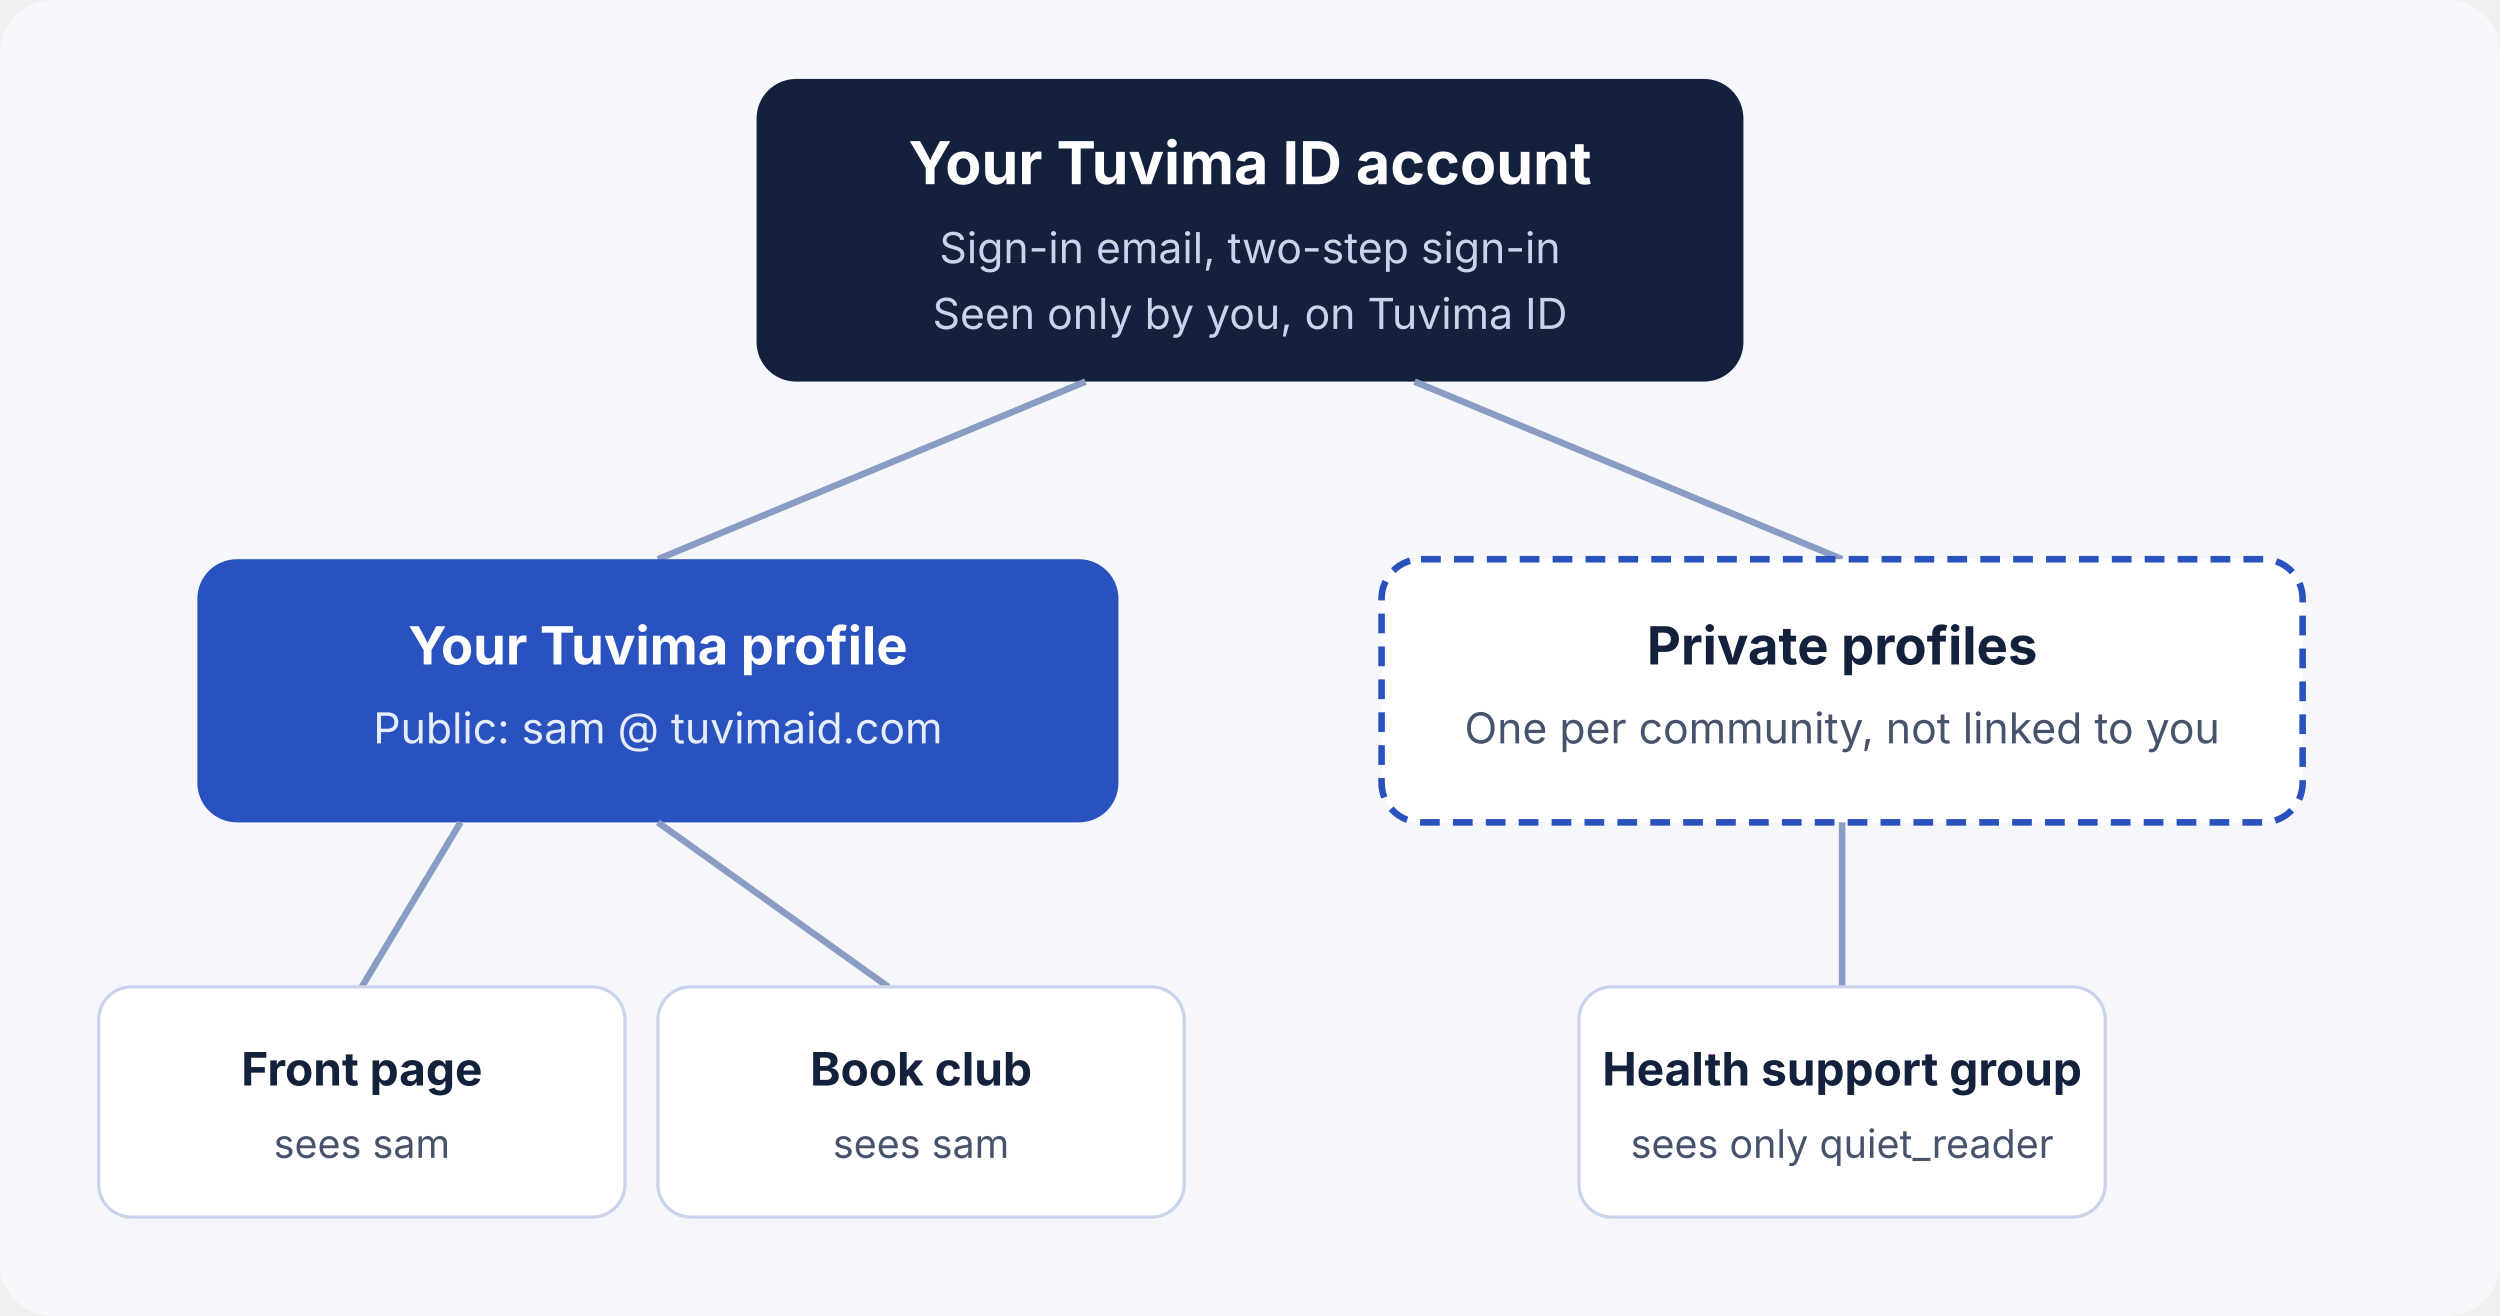
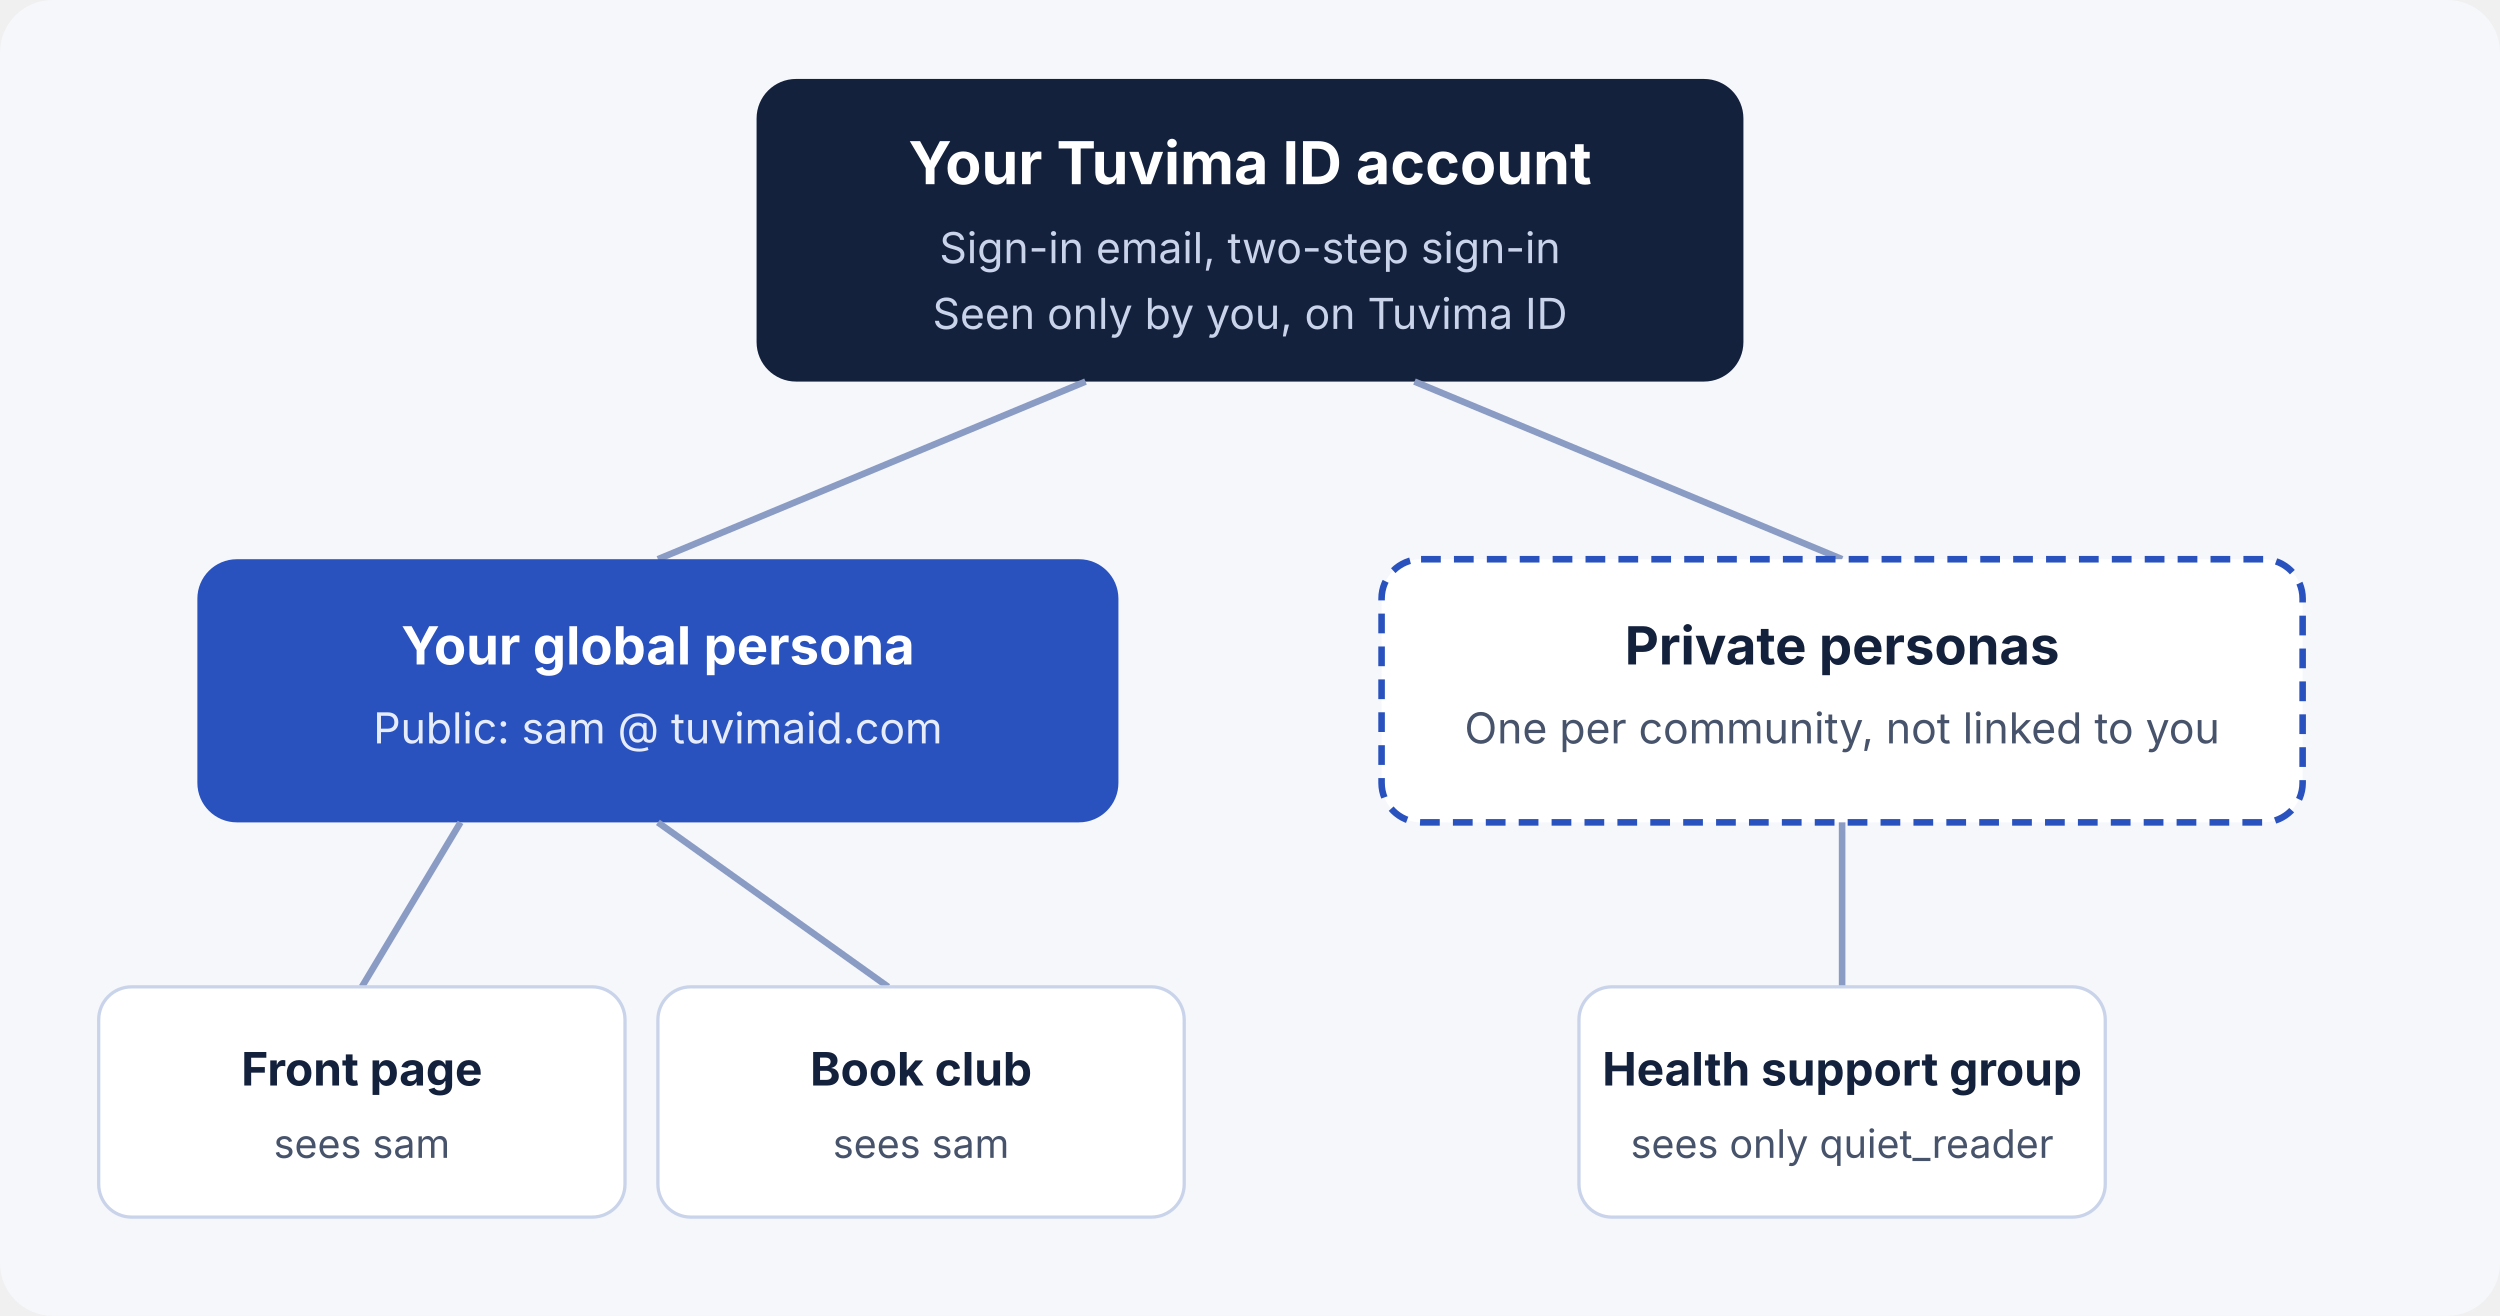
<svg xmlns="http://www.w3.org/2000/svg" viewBox="0 0 760 400" role="img" aria-labelledby="t d" font-family="Inter, system-ui, sans-serif">
  <rect width="760" height="400" rx="16" fill="#F5F7FB" />
  <rect x="230" y="24" width="300" height="92" rx="12" fill="#14213D" />
  <text x="380" y="56" fill="#fff" font-size="18" font-weight="700" text-anchor="middle">Your Tuvima ID account</text>
  <text x="380" y="80" fill="#C9D3EA" font-size="13" text-anchor="middle">Sign-in email, two-step sign-in</text>
  <text x="380" y="100" fill="#C9D3EA" font-size="13" text-anchor="middle">Seen only by you, on Tuvima ID</text>
  <g stroke="#8A9BC4" stroke-width="2" fill="none">
    <path d="M330 116 L200 170" />
    <path d="M430 116 L560 170" />
  </g>
  <rect x="60" y="170" width="280" height="80" rx="12" fill="#2A52BE" />
-   <text x="200" y="202" fill="#fff" font-size="16" font-weight="700" text-anchor="middle">Your Tuvima profile</text>
+   <text x="200" y="202" fill="#fff" font-size="16" font-weight="700" text-anchor="middle">Your global persona</text>
  <text x="200" y="226" fill="#E6ECFA" font-size="13" text-anchor="middle">Public: sam @ tuvimaid.com</text>
  <rect x="420" y="170" width="280" height="80" rx="12" fill="#fff" stroke="#2A52BE" stroke-width="2" stroke-dasharray="6 4" />
-   <text x="560" y="202" fill="#14213D" font-size="16" font-weight="700" text-anchor="middle">Private profiles</text>
+   <text x="560" y="202" fill="#14213D" font-size="16" font-weight="700" text-anchor="middle">Private personas</text>
  <text x="560" y="226" fill="#47536B" font-size="13" text-anchor="middle">One per community, not linked to you</text>
  <g stroke="#8A9BC4" stroke-width="2" fill="none">
    <path d="M140 250 L110 300" />
    <path d="M200 250 L270 300" />
    <path d="M560 250 L560 300" />
  </g>
  <g font-size="14" text-anchor="middle">
    <rect x="30" y="300" width="160" height="70" rx="10" fill="#fff" stroke="#C9D3EA" />
    <text x="110" y="330" font-weight="700" fill="#14213D">Front page</text>
    <text x="110" y="352" fill="#47536B" font-size="12">sees sam</text>
    <rect x="200" y="300" width="160" height="70" rx="10" fill="#fff" stroke="#C9D3EA" />
    <text x="280" y="330" font-weight="700" fill="#14213D">Book club</text>
    <text x="280" y="352" fill="#47536B" font-size="12">sees sam</text>
    <rect x="480" y="300" width="160" height="70" rx="10" fill="#fff" stroke="#C9D3EA" />
    <text x="560" y="330" font-weight="700" fill="#14213D">Health support group</text>
    <text x="560" y="352" fill="#47536B" font-size="12">sees only quiet_reader</text>
  </g>
</svg>
